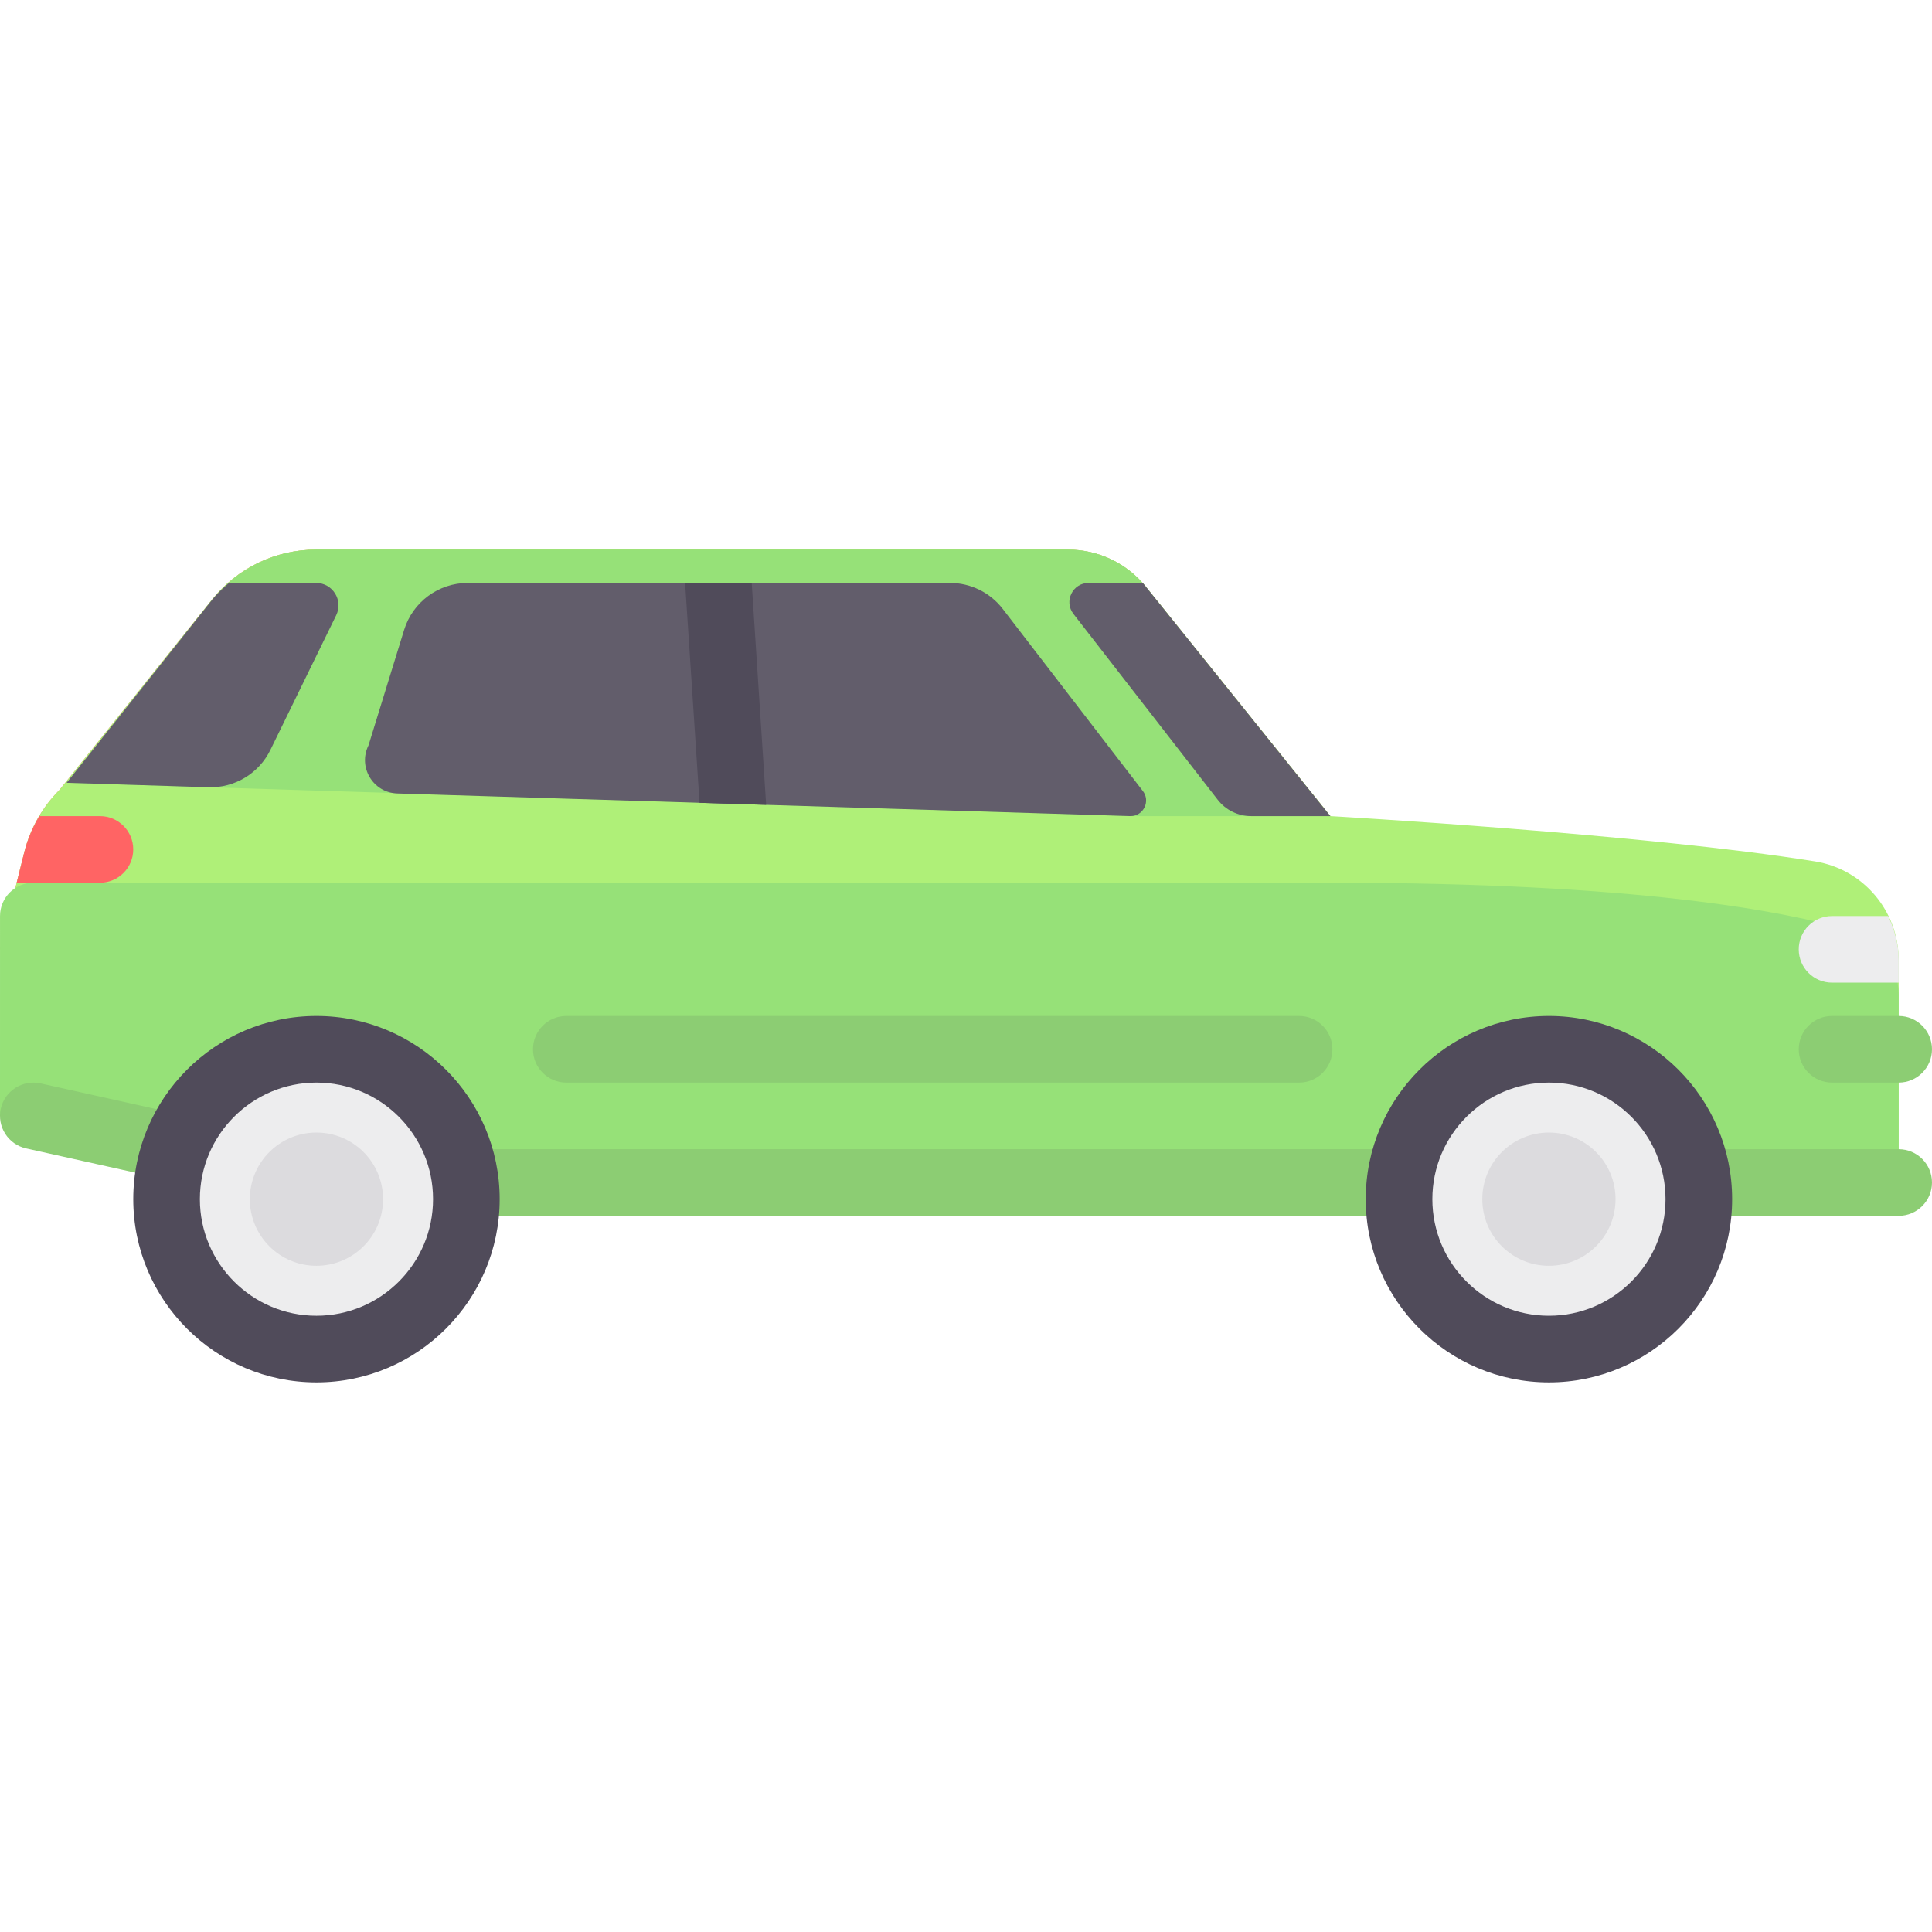
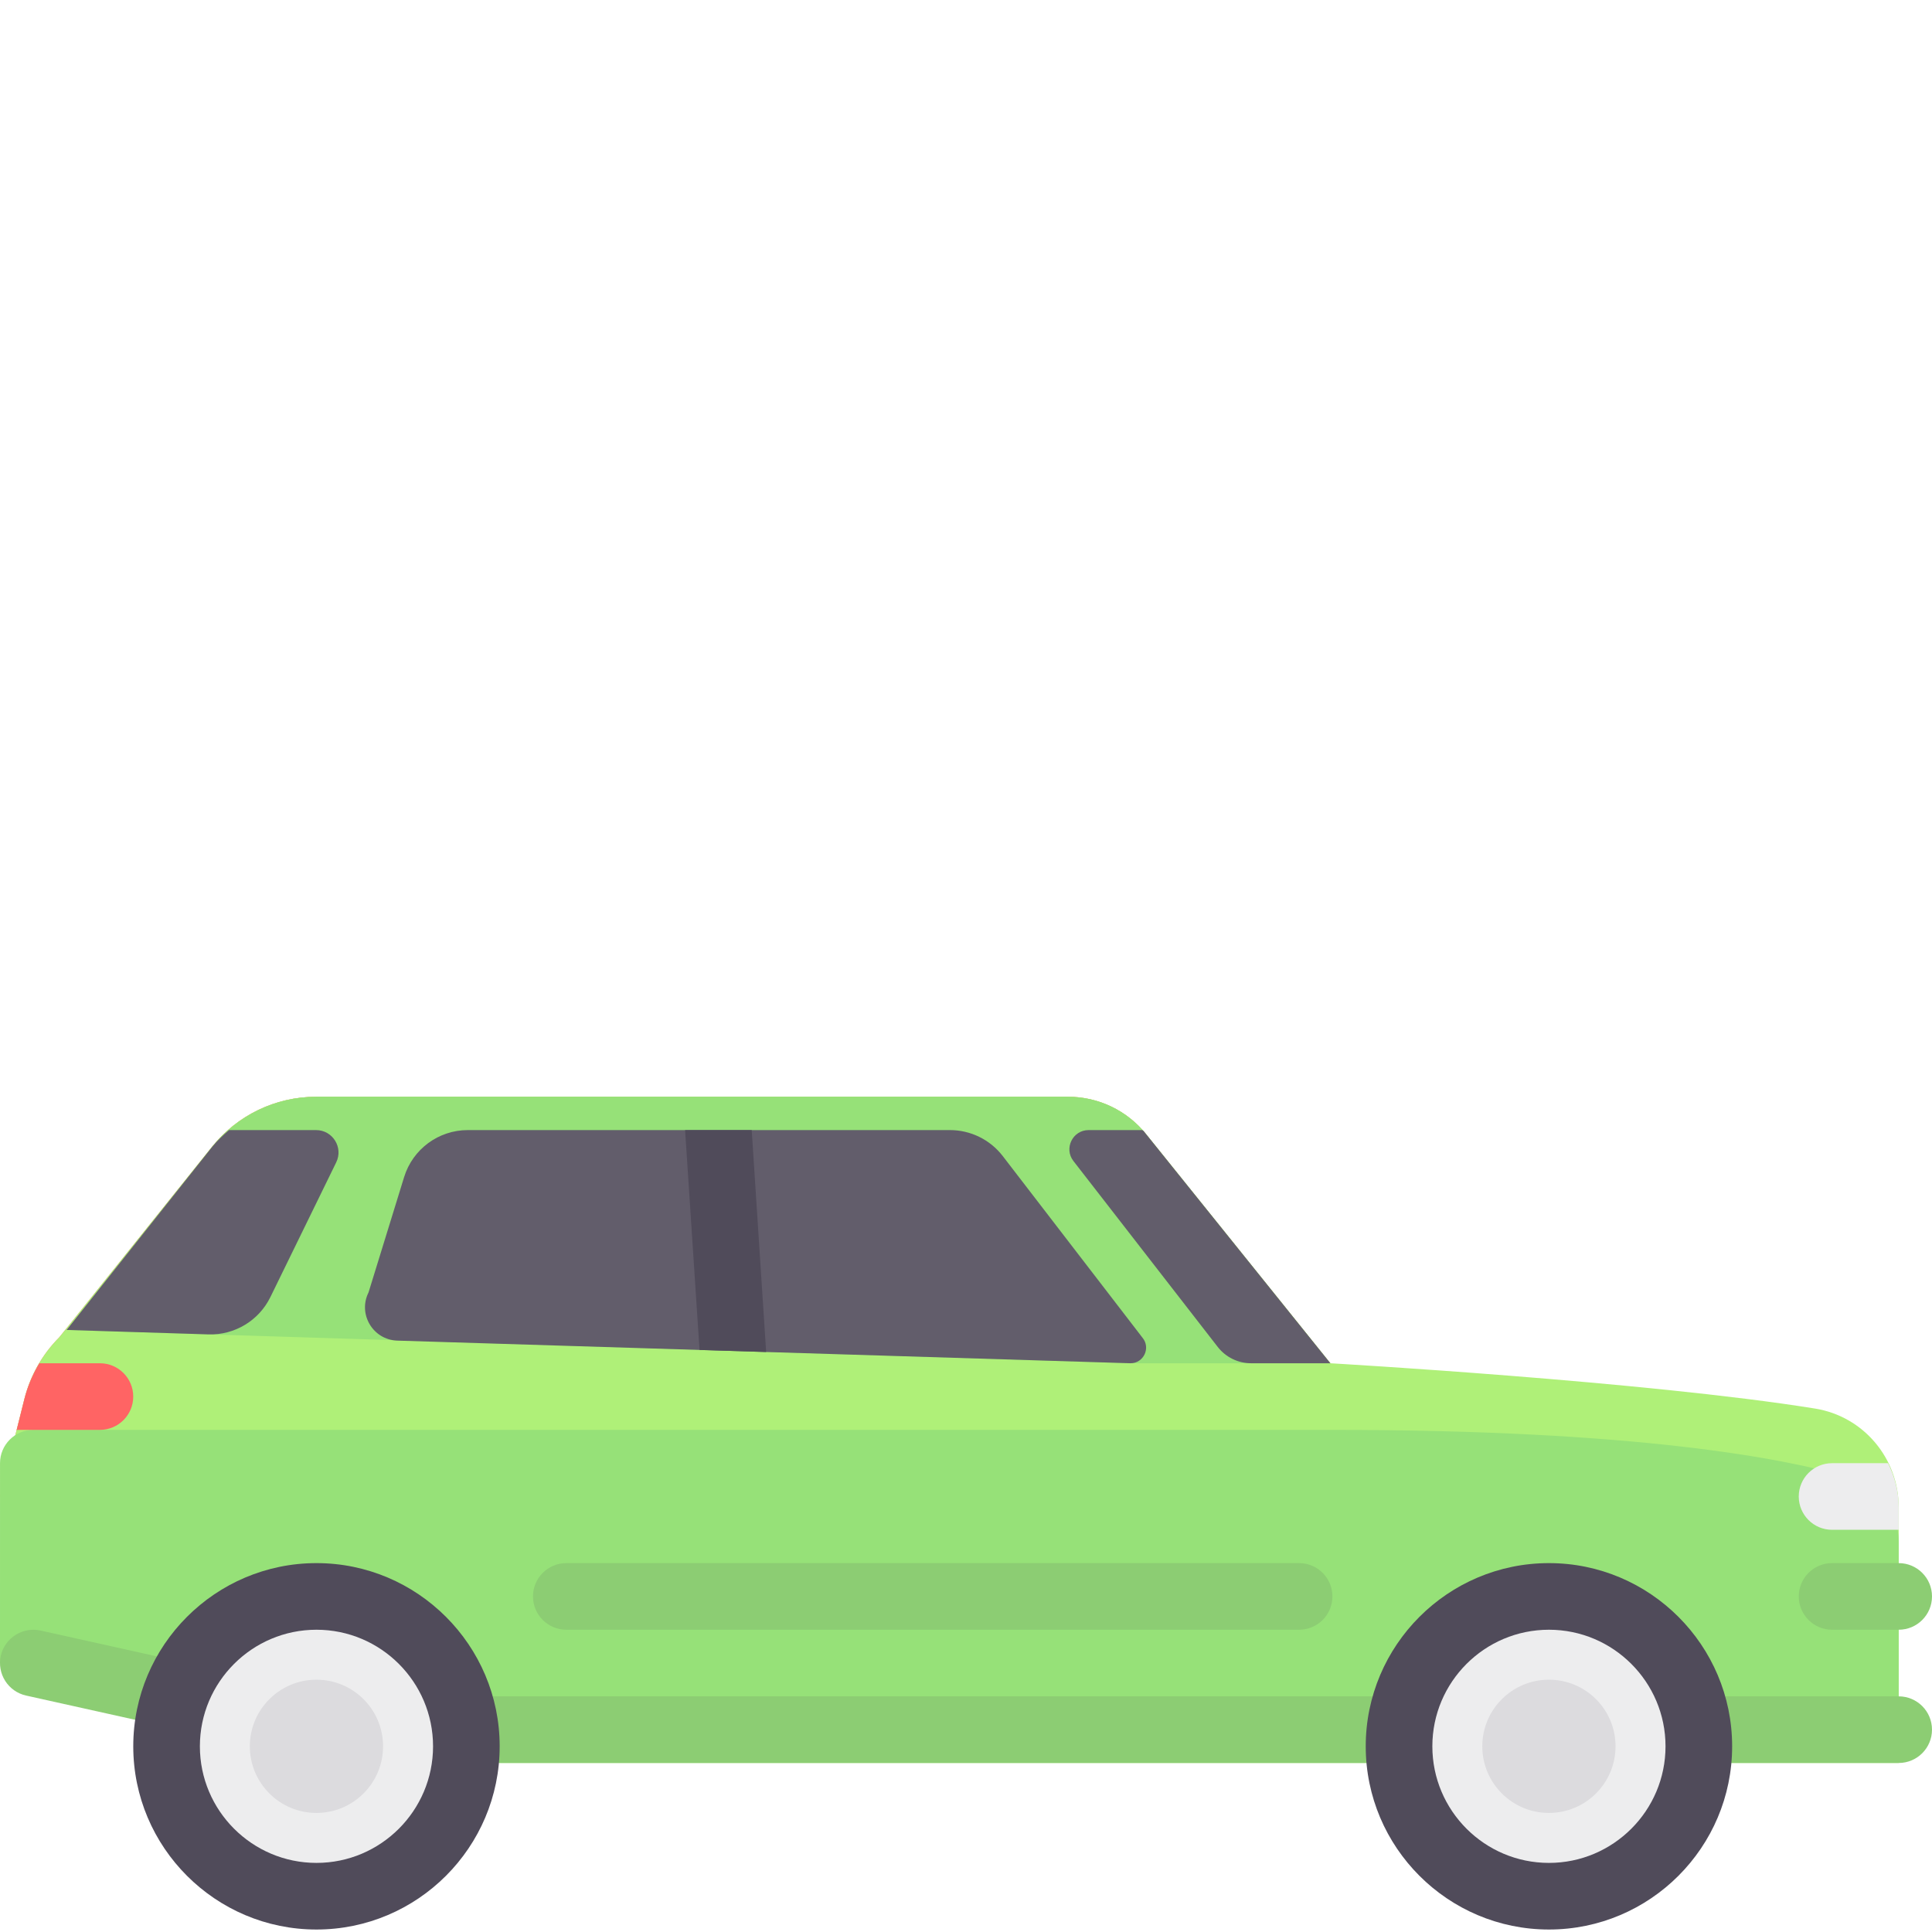
- <svg xmlns="http://www.w3.org/2000/svg" version="1.1" id="Layer_1" x="0px" y="0px" viewBox="0 0 512 512" style="enable-background:new 0 0 512 512;" xml:space="preserve">
+ <svg xmlns="http://www.w3.org/2000/svg" version="1.1" id="Layer_1" x="0px" y="0px" viewBox="0 -145 512 512" style="enable-background:new 0 0 512 212;" xml:space="preserve">
  <path style="fill:#FF9164;" d="M0,251.586l6.455-25.822c1.553-6.209,4.762-11.878,9.288-16.404l40.448-50.474  c6.701-8.363,16.838-13.229,27.554-13.229h199.323c8.021,0,15.609,3.635,20.636,9.886l48.848,60.734L0,251.586z" />
  <path style="fill:#AFF078;" d="M283.07,145.657H83.746c-10.717,0-20.854,4.867-27.555,13.231l-40.444,50.476  c-4.524,4.524-7.733,10.192-9.285,16.399l-6.457,25.824l132.415,70.62h370.755v-67.793c0-12.972-9.355-24.065-22.161-26.13  c-44.694-7.208-128.46-12.006-128.46-12.006l-48.845-60.734C298.681,149.292,291.091,145.657,283.07,145.657z" />
  <g>
    <path style="fill:#96E178;" d="M283.072,145.657H83.828c-10.764,0-20.939,4.909-27.638,13.334l-38.53,48.459l281.927,8.827h52.965   l-48.844-60.734C298.681,149.292,291.092,145.657,283.072,145.657z" />
    <path style="fill:#96E178;" d="M503.173,263.587c0-7.843-5.122-14.711-12.642-16.94c-17.615-5.223-56.915-12.716-137.425-12.716   H8.831c-4.875,0-8.827,3.951-8.827,8.827L0,295.724l167.728,17.655h335.445V263.587z" />
  </g>
  <path style="fill:#8CCD73;" d="M503.173,304.551H89.244l-78.5-17.443c-4.715-1.035-9.474,1.935-10.535,6.702  c-1.052,4.759,1.949,9.474,6.707,10.53l79.447,17.655c0.629,0.142,1.267,0.211,1.913,0.211h414.894c4.879,0,8.828-3.953,8.828-8.827  C511.999,308.504,508.052,304.551,503.173,304.551z" />
  <circle style="fill:#EDEDEE;" cx="83.862" cy="317.79" r="40.46" />
  <path style="fill:#504B5A;" d="M83.867,366.344c-26.773,0-48.551-21.779-48.551-48.551s21.779-48.551,48.551-48.551  s48.551,21.779,48.551,48.551C132.418,344.566,110.64,366.344,83.867,366.344z M83.867,286.896  c-17.039,0-30.896,13.857-30.896,30.896s13.857,30.896,30.896,30.896s30.896-13.857,30.896-30.896S100.906,286.896,83.867,286.896z" />
  <circle style="fill:#DCDBDE;" cx="83.862" cy="317.79" r="17.655" />
  <g>
    <path style="fill:#8CCD73;" d="M344.278,286.896H150.073c-4.875,0-8.827-3.953-8.827-8.827l0,0c0-4.875,3.952-8.827,8.827-8.827   h194.205c4.875,0,8.827,3.952,8.827,8.827l0,0C353.105,282.945,349.153,286.896,344.278,286.896z" />
    <path style="fill:#8CCD73;" d="M503.173,286.896h-17.655c-4.875,0-8.827-3.953-8.827-8.827l0,0c0-4.875,3.953-8.827,8.827-8.827   h17.655c4.875,0,8.827,3.952,8.827,8.827l0,0C512,282.945,508.048,286.896,503.173,286.896z" />
  </g>
  <path style="fill:#FF6464;" d="M6.461,225.763l-2.044,8.169h22.065c4.875,0,8.827-3.952,8.827-8.827s-3.953-8.827-8.827-8.827  H10.421C8.665,219.225,7.302,222.404,6.461,225.763z" />
  <circle style="fill:#EDEDEE;" cx="410.479" cy="317.79" r="40.46" />
  <path style="fill:#504B5A;" d="M410.484,366.344c-26.773,0-48.551-21.779-48.551-48.551s21.779-48.551,48.551-48.551  s48.551,21.779,48.551,48.551C459.035,344.566,437.257,366.344,410.484,366.344z M410.484,286.896  c-17.039,0-30.896,13.857-30.896,30.896s13.857,30.896,30.896,30.896s30.896-13.857,30.896-30.896S427.523,286.896,410.484,286.896z  " />
  <circle style="fill:#DCDBDE;" cx="410.479" cy="317.79" r="17.655" />
  <path style="fill:#625D6B;" d="M302.767,209.5l-37.023-48.126c-3.342-4.344-8.512-6.89-13.994-6.89H123.966  c-7.746,0-14.587,5.049-16.87,12.451l-9.428,30.569c-2.879,5.759,1.176,12.563,7.61,12.77l194.31,6.002h0.007  C303.097,216.276,305.01,212.192,302.767,209.5z" />
  <path style="fill:#EDEDEE;" d="M503.173,254.413c0-4.184-1.065-8.114-2.817-11.654h-14.84c-4.875,0-8.827,3.952-8.827,8.827  s3.953,8.827,8.827,8.827h17.657V254.413z" />
  <polygon style="fill:#504B5A;" points="185.383,212.75 203.038,213.295 199.21,154.484 181.555,154.484 " />
  <g>
    <path style="fill:#625D6B;" d="M302.992,154.653c-0.124-0.06-0.228-0.109-0.352-0.169h-14.146c-4.232,0-6.614,4.865-4.02,8.208   l38.234,49.254c2.121,2.732,5.385,4.33,8.843,4.33h21.001L302.992,154.653z" />
    <path style="fill:#625D6B;" d="M89.1,163.04c1.93-3.95-0.946-8.556-5.342-8.556H60.692c-1.593,1.391-3.162,2.824-4.502,4.506   l-38.53,48.459l37.586,1.177c6.942,0.217,13.366-3.656,16.416-9.896L89.1,163.04z" />
  </g>
  <g>
</g>
  <g>
</g>
  <g>
</g>
  <g>
</g>
  <g>
</g>
  <g>
</g>
  <g>
</g>
  <g>
</g>
  <g>
</g>
  <g>
</g>
  <g>
</g>
  <g>
</g>
  <g>
</g>
  <g>
</g>
  <g>
</g>
</svg>
